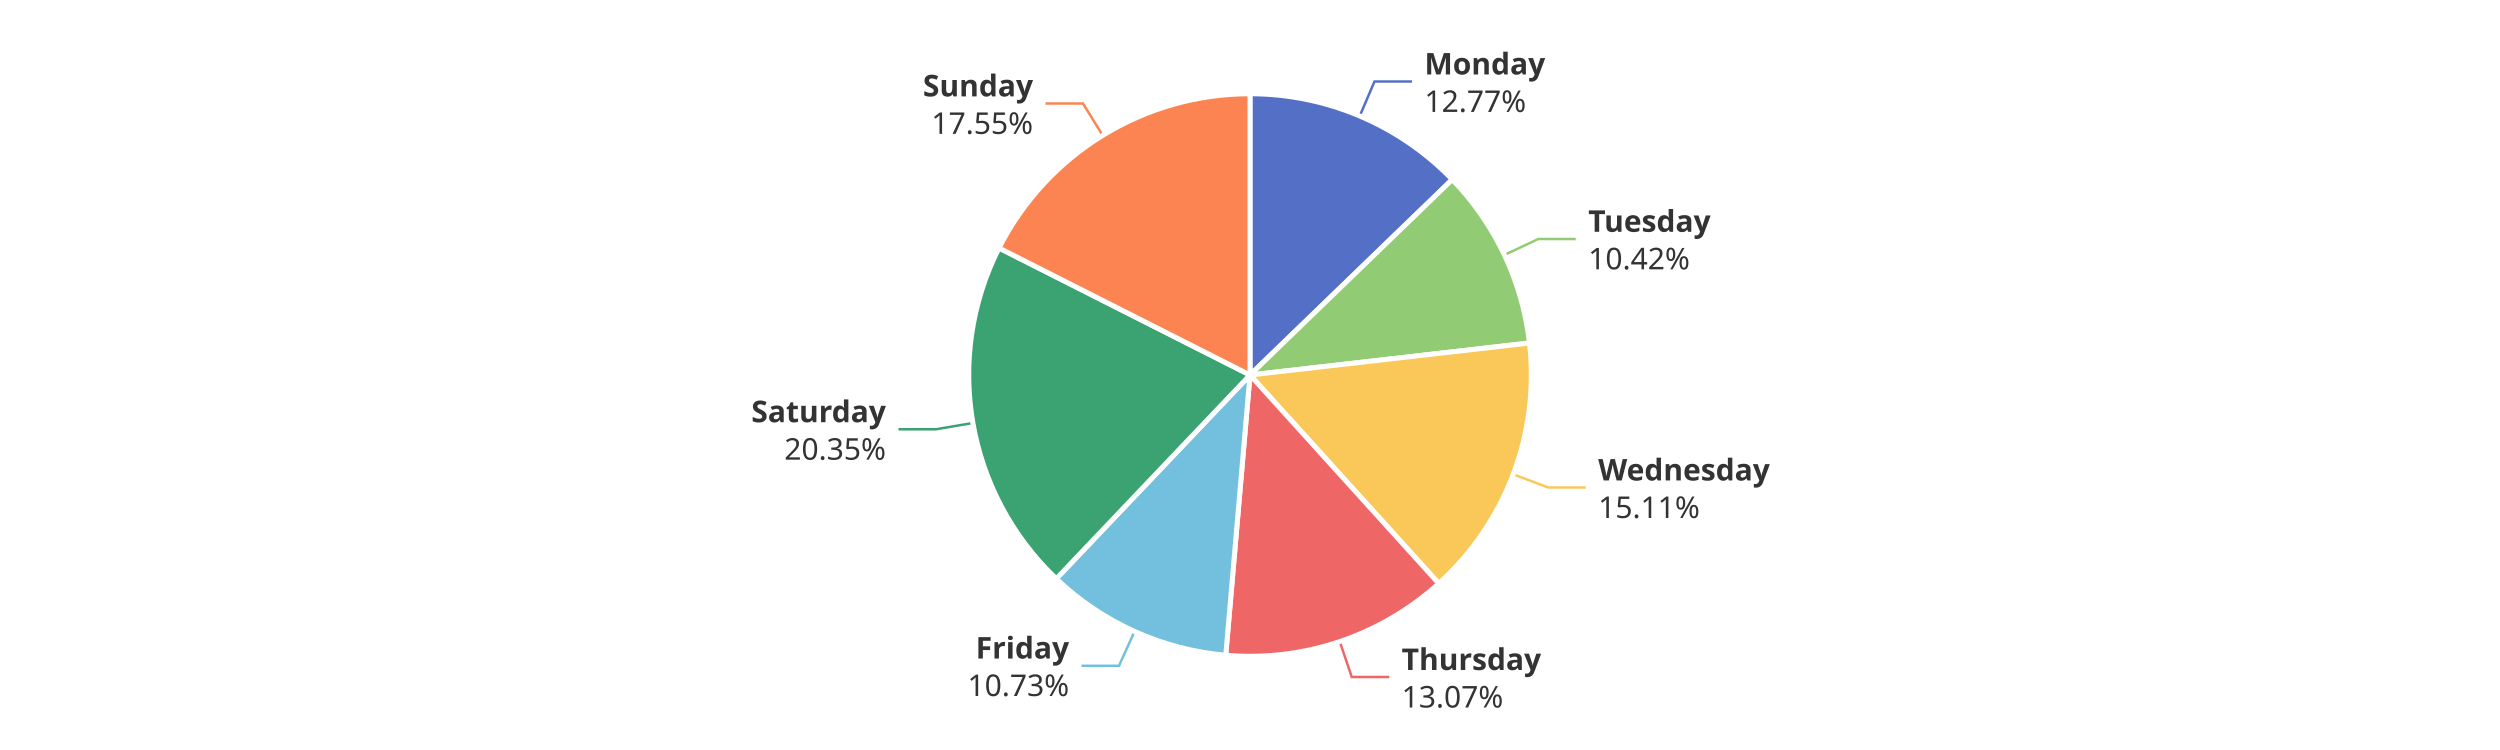
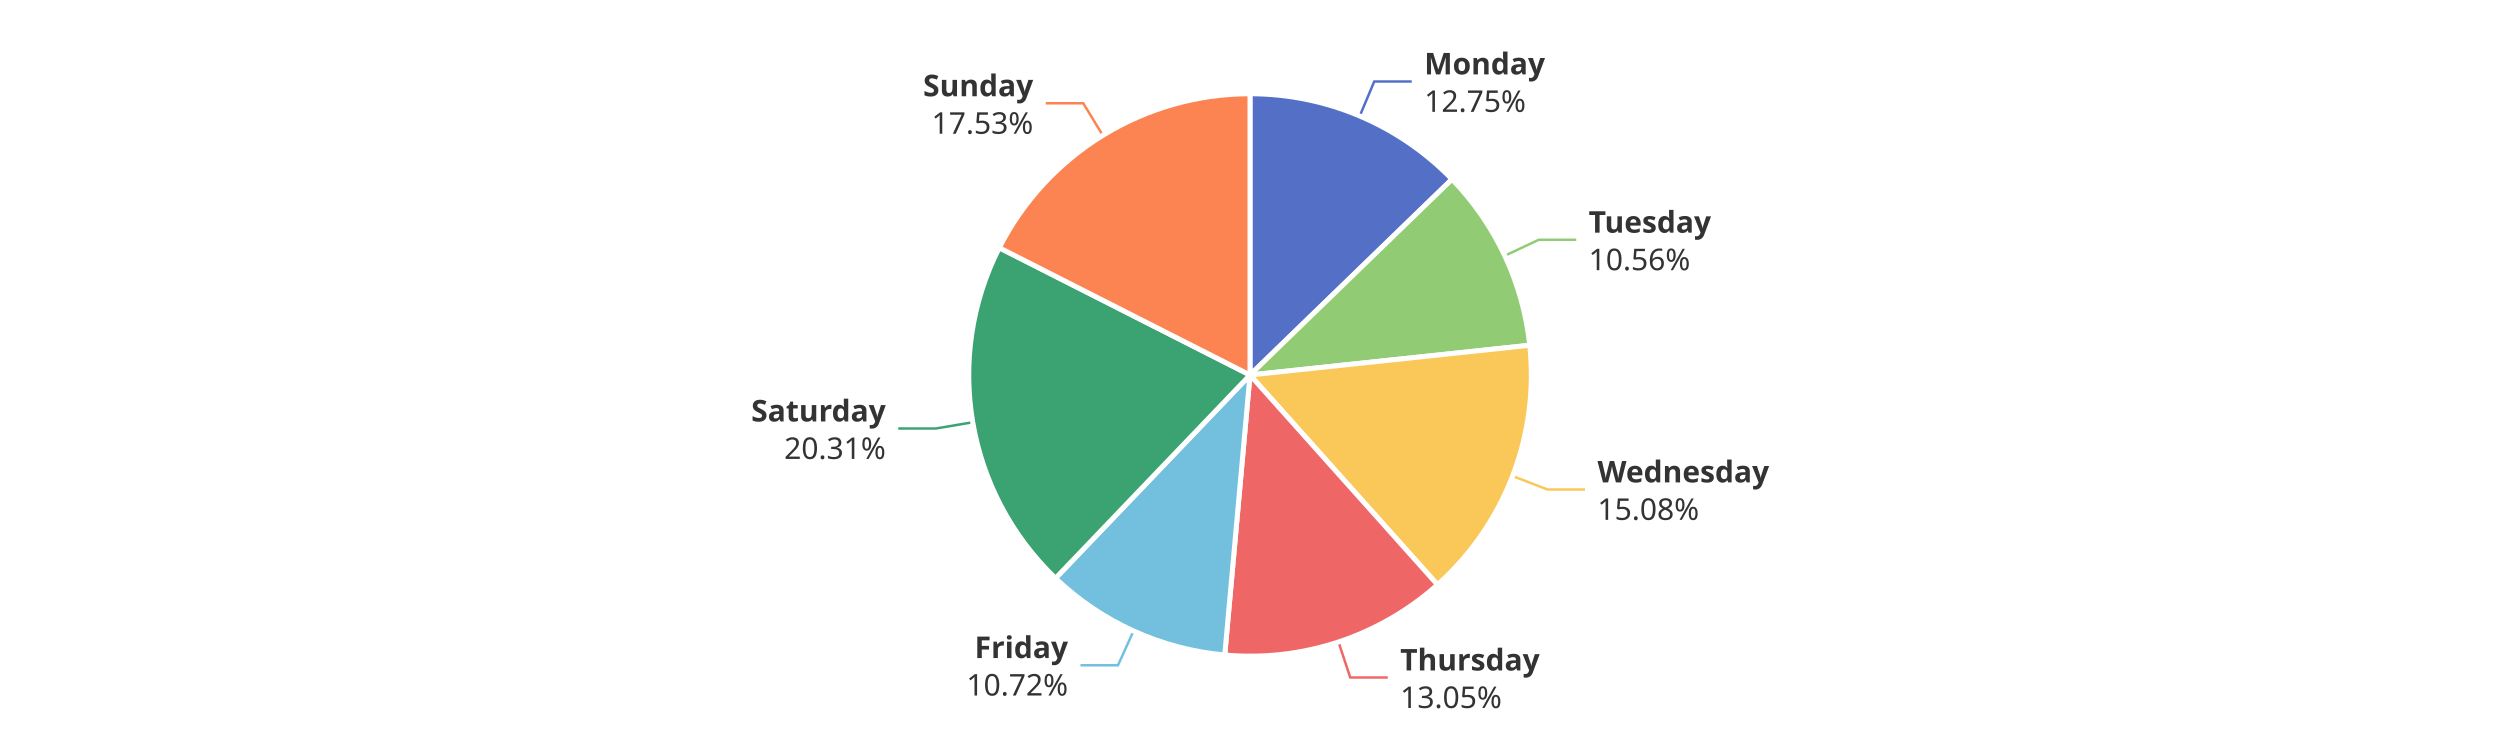
<svg xmlns="http://www.w3.org/2000/svg" width="1000" height="300" version="1.1" baseProfile="full" viewBox="0 0 1000 300">
  <rect width="1000" height="300" x="0" y="0" id="0" fill="#ffffff" />
-   <polyline points="543.9 46.4 549.8 32.6 564.8 32.6" fill="none" stroke="#5470c6" />
-   <polyline points="601.7 102 615.3 95.6 630.3 95.6" fill="none" stroke="#91cc75" />
-   <polyline points="605.2 189.7 619.3 195 634.3 195" fill="none" stroke="#fac858" />
-   <polyline points="535.9 256.6 540.7 270.8 555.7 270.8" fill="none" stroke="#ee6666" />
-   <polyline points="453.8 252.6 447.6 266.3 432.6 266.3" fill="none" stroke="#73c0de" />
-   <polyline points="389.1 169.2 374.4 171.7 359.4 171.7" fill="none" stroke="#3ba272" />
-   <polyline points="441.1 54.2 433.2 41.4 418.2 41.4" fill="none" stroke="#fc8452" />
-   <path d="M500 37.5A112.5 112.5 0 0 1 580.9 71.8L500 150Z" fill="#5470c6" stroke="#fff" stroke-width="2" stroke-linejoin="round" />
-   <path d="M580.9 71.8A112.5 112.5 0 0 1 611.8 137.2L500 150Z" fill="#91cc75" stroke="#fff" stroke-width="2" stroke-linejoin="round" />
-   <path d="M611.8 137.2A112.5 112.5 0 0 1 575.5 233.4L500 150Z" fill="#fac858" stroke="#fff" stroke-width="2" stroke-linejoin="round" />
-   <path d="M575.5 233.4A112.5 112.5 0 0 1 490.3 262.1L500 150Z" fill="#ee6666" stroke="#fff" stroke-width="2" stroke-linejoin="round" />
-   <path d="M490.3 262.1A112.5 112.5 0 0 1 422.5 231.5L500 150Z" fill="#73c0de" stroke="#fff" stroke-width="2" stroke-linejoin="round" />
-   <path d="M422.5 231.5A112.5 112.5 0 0 1 399.6 99.2L500 150Z" fill="#3ba272" stroke="#fff" stroke-width="2" stroke-linejoin="round" />
-   <path d="M399.6 99.2A112.5 112.5 0 0 1 500 37.5L500 150Z" fill="#fc8452" stroke="#fff" stroke-width="2" stroke-linejoin="round" />
-   <path d="M0 -15l42.8 0l0 30l-42.8 0Z" transform="translate(569.7895 32.6235)" fill="none" />
-   <text dominant-baseline="central" text-anchor="start" style="font-size:12px;font-family:sans-serif;font-weight:bold;" y="-7.5" transform="translate(569.7895 32.6235)" fill="#333" stroke="rgb(255,255,255)" stroke-width="2" paint-order="stroke" stroke-miterlimit="2">Monday</text>
-   <text dominant-baseline="central" text-anchor="start" style="font-size:12px;font-family:sans-serif;" y="7.5" transform="translate(569.7895 32.6235)" fill="#333" stroke="rgb(255,255,255)" stroke-width="2" paint-order="stroke" stroke-miterlimit="2">12.77%</text>
-   <path d="M0 -15l46.2 0l0 30l-46.2 0Z" transform="translate(635.2971 95.5682)" fill="none" />
-   <text dominant-baseline="central" text-anchor="start" style="font-size:12px;font-family:sans-serif;font-weight:bold;" y="-7.5" transform="translate(635.2971 95.5682)" fill="#333" stroke="rgb(255,255,255)" stroke-width="2" paint-order="stroke" stroke-miterlimit="2">Tuesday</text>
-   <text dominant-baseline="central" text-anchor="start" style="font-size:12px;font-family:sans-serif;" y="7.5" transform="translate(635.2971 95.5682)" fill="#333" stroke="rgb(255,255,255)" stroke-width="2" paint-order="stroke" stroke-miterlimit="2">10.42%</text>
-   <path d="M0 -15l63.6 0l0 30l-63.6 0Z" transform="translate(639.2833 195.0306)" fill="none" />
-   <text dominant-baseline="central" text-anchor="start" style="font-size:12px;font-family:sans-serif;font-weight:bold;" y="-7.5" transform="translate(639.2833 195.0306)" fill="#333" stroke="rgb(255,255,255)" stroke-width="2" paint-order="stroke" stroke-miterlimit="2">Wednesday</text>
-   <text dominant-baseline="central" text-anchor="start" style="font-size:12px;font-family:sans-serif;" y="7.5" transform="translate(639.2833 195.0306)" fill="#333" stroke="rgb(255,255,255)" stroke-width="2" paint-order="stroke" stroke-miterlimit="2">15.11%</text>
-   <path d="M0 -15l50.2 0l0 30l-50.2 0Z" transform="translate(560.6547 270.8447)" fill="none" />
-   <text dominant-baseline="central" text-anchor="start" style="font-size:12px;font-family:sans-serif;font-weight:bold;" y="-7.5" transform="translate(560.6547 270.8447)" fill="#333" stroke="rgb(255,255,255)" stroke-width="2" paint-order="stroke" stroke-miterlimit="2">Thursday</text>
-   <text dominant-baseline="central" text-anchor="start" style="font-size:12px;font-family:sans-serif;" y="7.5" transform="translate(560.6547 270.8447)" fill="#333" stroke="rgb(255,255,255)" stroke-width="2" paint-order="stroke" stroke-miterlimit="2">13.07%</text>
-   <path d="M-40.9 -15l40.9 0l0 30l-40.9 0Z" transform="translate(427.6415 266.2533)" fill="none" />
-   <text dominant-baseline="central" text-anchor="end" style="font-size:12px;font-family:sans-serif;font-weight:bold;" y="-7.5" transform="translate(427.6415 266.2533)" fill="#333" stroke="rgb(255,255,255)" stroke-width="2" paint-order="stroke" stroke-miterlimit="2">Friday</text>
-   <text dominant-baseline="central" text-anchor="end" style="font-size:12px;font-family:sans-serif;" y="7.5" transform="translate(427.6415 266.2533)" fill="#333" stroke="rgb(255,255,255)" stroke-width="2" paint-order="stroke" stroke-miterlimit="2">10.73%</text>
-   <path d="M-48.2 -15l48.2 0l0 30l-48.2 0Z" transform="translate(354.3643 171.7236)" fill="none" />
-   <text dominant-baseline="central" text-anchor="end" style="font-size:12px;font-family:sans-serif;font-weight:bold;" y="-7.5" transform="translate(354.3643 171.7236)" fill="#333" stroke="rgb(255,255,255)" stroke-width="2" paint-order="stroke" stroke-miterlimit="2">Saturday</text>
-   <text dominant-baseline="central" text-anchor="end" style="font-size:12px;font-family:sans-serif;" y="7.5" transform="translate(354.3643 171.7236)" fill="#333" stroke="rgb(255,255,255)" stroke-width="2" paint-order="stroke" stroke-miterlimit="2">20.35%</text>
-   <path d="M-40.9 -15l40.9 0l0 30l-40.9 0Z" transform="translate(413.2108 41.3932)" fill="none" />
-   <text dominant-baseline="central" text-anchor="end" style="font-size:12px;font-family:sans-serif;font-weight:bold;" y="-7.5" transform="translate(413.2108 41.3932)" fill="#333" stroke="rgb(255,255,255)" stroke-width="2" paint-order="stroke" stroke-miterlimit="2">Sunday</text>
-   <text dominant-baseline="central" text-anchor="end" style="font-size:12px;font-family:sans-serif;" y="7.5" transform="translate(413.2108 41.3932)" fill="#333" stroke="rgb(255,255,255)" stroke-width="2" paint-order="stroke" stroke-miterlimit="2">17.55%</text>
+   <polyline points="543.9 46.4 549.7 32.6 564.7 32.6" fill="none" stroke="#5470c6" />
+   <polyline points="601.9 102.3 615.5 95.9 630.5 95.9" fill="none" stroke="#91cc75" />
+   <polyline points="605 190.4 619 195.8 634 195.8" fill="none" stroke="#fac858" />
+   <polyline points="535.4 256.8 540.1 271 555.1 271" fill="none" stroke="#ee6666" />
+   <polyline points="453.4 252.4 447.2 266.1 432.2 266.1" fill="none" stroke="#73c0de" />
+   <polyline points="389.1 168.9 374.3 171.4 359.3 171.4" fill="none" stroke="#3ba272" />
+   <polyline points="441.1 54.1 433.3 41.3 418.3 41.3" fill="none" stroke="#fc8452" />
+   <path d="M500 37.5A112.5 112.5 0 0 1 580.8 71.7L500 150Z" fill="#5470c6" stroke="#fff" stroke-width="2" stroke-linejoin="round" />
+   <path d="M580.8 71.7A112.5 112.5 0 0 1 611.9 138.1L500 150Z" fill="#91cc75" stroke="#fff" stroke-width="2" stroke-linejoin="round" />
+   <path d="M611.9 138.1A112.5 112.5 0 0 1 575 233.9L500 150Z" fill="#fac858" stroke="#fff" stroke-width="2" stroke-linejoin="round" />
+   <path d="M575 233.9A112.5 112.5 0 0 1 489.9 262L500 150Z" fill="#ee6666" stroke="#fff" stroke-width="2" stroke-linejoin="round" />
+   <path d="M489.9 262A112.5 112.5 0 0 1 422.2 231.3L500 150Z" fill="#73c0de" stroke="#fff" stroke-width="2" stroke-linejoin="round" />
+   <path d="M422.2 231.3A112.5 112.5 0 0 1 399.7 99.1L500 150Z" fill="#3ba272" stroke="#fff" stroke-width="2" stroke-linejoin="round" />
+   <path d="M399.7 99.1A112.5 112.5 0 0 1 500 37.5L500 150Z" fill="#fc8452" stroke="#fff" stroke-width="2" stroke-linejoin="round" />
+   <path d="M0 -15l42.8 0l0 30l-42.8 0Z" transform="translate(569.7111 32.5902)" fill="none" />
+   <text dominant-baseline="central" text-anchor="start" style="font-size:12px;font-family:sans-serif;font-weight:bold;" y="-7.5" transform="translate(569.7111 32.5902)" fill="#333" stroke="rgb(255,255,255)" stroke-width="2" paint-order="stroke" stroke-miterlimit="2">Monday</text>
+   <text dominant-baseline="central" text-anchor="start" style="font-size:12px;font-family:sans-serif;" y="7.5" transform="translate(569.7111 32.5902)" fill="#333" stroke="rgb(255,255,255)" stroke-width="2" paint-order="stroke" stroke-miterlimit="2">12.75%</text>
+   <path d="M0 -15l46.2 0l0 30l-46.2 0Z" transform="translate(635.4614 95.9176)" fill="none" />
+   <text dominant-baseline="central" text-anchor="start" style="font-size:12px;font-family:sans-serif;font-weight:bold;" y="-7.5" transform="translate(635.4614 95.9176)" fill="#333" stroke="rgb(255,255,255)" stroke-width="2" paint-order="stroke" stroke-miterlimit="2">Tuesday</text>
+   <text dominant-baseline="central" text-anchor="start" style="font-size:12px;font-family:sans-serif;" y="7.5" transform="translate(635.4614 95.9176)" fill="#333" stroke="rgb(255,255,255)" stroke-width="2" paint-order="stroke" stroke-miterlimit="2">10.56%</text>
+   <path d="M0 -15l63.6 0l0 30l-63.6 0Z" transform="translate(638.9925 195.7935)" fill="none" />
+   <text dominant-baseline="central" text-anchor="start" style="font-size:12px;font-family:sans-serif;font-weight:bold;" y="-7.5" transform="translate(638.9925 195.7935)" fill="#333" stroke="rgb(255,255,255)" stroke-width="2" paint-order="stroke" stroke-miterlimit="2">Wednesday</text>
+   <text dominant-baseline="central" text-anchor="start" style="font-size:12px;font-family:sans-serif;" y="7.5" transform="translate(638.9925 195.7935)" fill="#333" stroke="rgb(255,255,255)" stroke-width="2" paint-order="stroke" stroke-miterlimit="2">15.08%</text>
+   <path d="M0 -15l50.2 0l0 30l-50.2 0Z" transform="translate(560.0809 271.0363)" fill="none" />
+   <text dominant-baseline="central" text-anchor="start" style="font-size:12px;font-family:sans-serif;font-weight:bold;" y="-7.5" transform="translate(560.0809 271.0363)" fill="#333" stroke="rgb(255,255,255)" stroke-width="2" paint-order="stroke" stroke-miterlimit="2">Thursday</text>
+   <text dominant-baseline="central" text-anchor="start" style="font-size:12px;font-family:sans-serif;" y="7.5" transform="translate(560.0809 271.0363)" fill="#333" stroke="rgb(255,255,255)" stroke-width="2" paint-order="stroke" stroke-miterlimit="2">13.05%</text>
+   <path d="M-40.9 -15l40.9 0l0 30l-40.9 0Z" transform="translate(427.2085 266.0574)" fill="none" />
+   <text dominant-baseline="central" text-anchor="end" style="font-size:12px;font-family:sans-serif;font-weight:bold;" y="-7.5" transform="translate(427.2085 266.0574)" fill="#333" stroke="rgb(255,255,255)" stroke-width="2" paint-order="stroke" stroke-miterlimit="2">Friday</text>
+   <text dominant-baseline="central" text-anchor="end" style="font-size:12px;font-family:sans-serif;" y="7.5" transform="translate(427.2085 266.0574)" fill="#333" stroke="rgb(255,255,255)" stroke-width="2" paint-order="stroke" stroke-miterlimit="2">10.72%</text>
+   <path d="M-48.2 -15l48.2 0l0 30l-48.2 0Z" transform="translate(354.3131 171.4254)" fill="none" />
+   <text dominant-baseline="central" text-anchor="end" style="font-size:12px;font-family:sans-serif;font-weight:bold;" y="-7.5" transform="translate(354.3131 171.4254)" fill="#333" stroke="rgb(255,255,255)" stroke-width="2" paint-order="stroke" stroke-miterlimit="2">Saturday</text>
+   <text dominant-baseline="central" text-anchor="end" style="font-size:12px;font-family:sans-serif;" y="7.5" transform="translate(354.3131 171.4254)" fill="#333" stroke="rgb(255,255,255)" stroke-width="2" paint-order="stroke" stroke-miterlimit="2">20.31%</text>
+   <path d="M-40.9 -15l40.9 0l0 30l-40.9 0Z" transform="translate(413.285 41.3475)" fill="none" />
+   <text dominant-baseline="central" text-anchor="end" style="font-size:12px;font-family:sans-serif;font-weight:bold;" y="-7.5" transform="translate(413.285 41.3475)" fill="#333" stroke="rgb(255,255,255)" stroke-width="2" paint-order="stroke" stroke-miterlimit="2">Sunday</text>
+   <text dominant-baseline="central" text-anchor="end" style="font-size:12px;font-family:sans-serif;" y="7.5" transform="translate(413.285 41.3475)" fill="#333" stroke="rgb(255,255,255)" stroke-width="2" paint-order="stroke" stroke-miterlimit="2">17.53%</text>
</svg>
